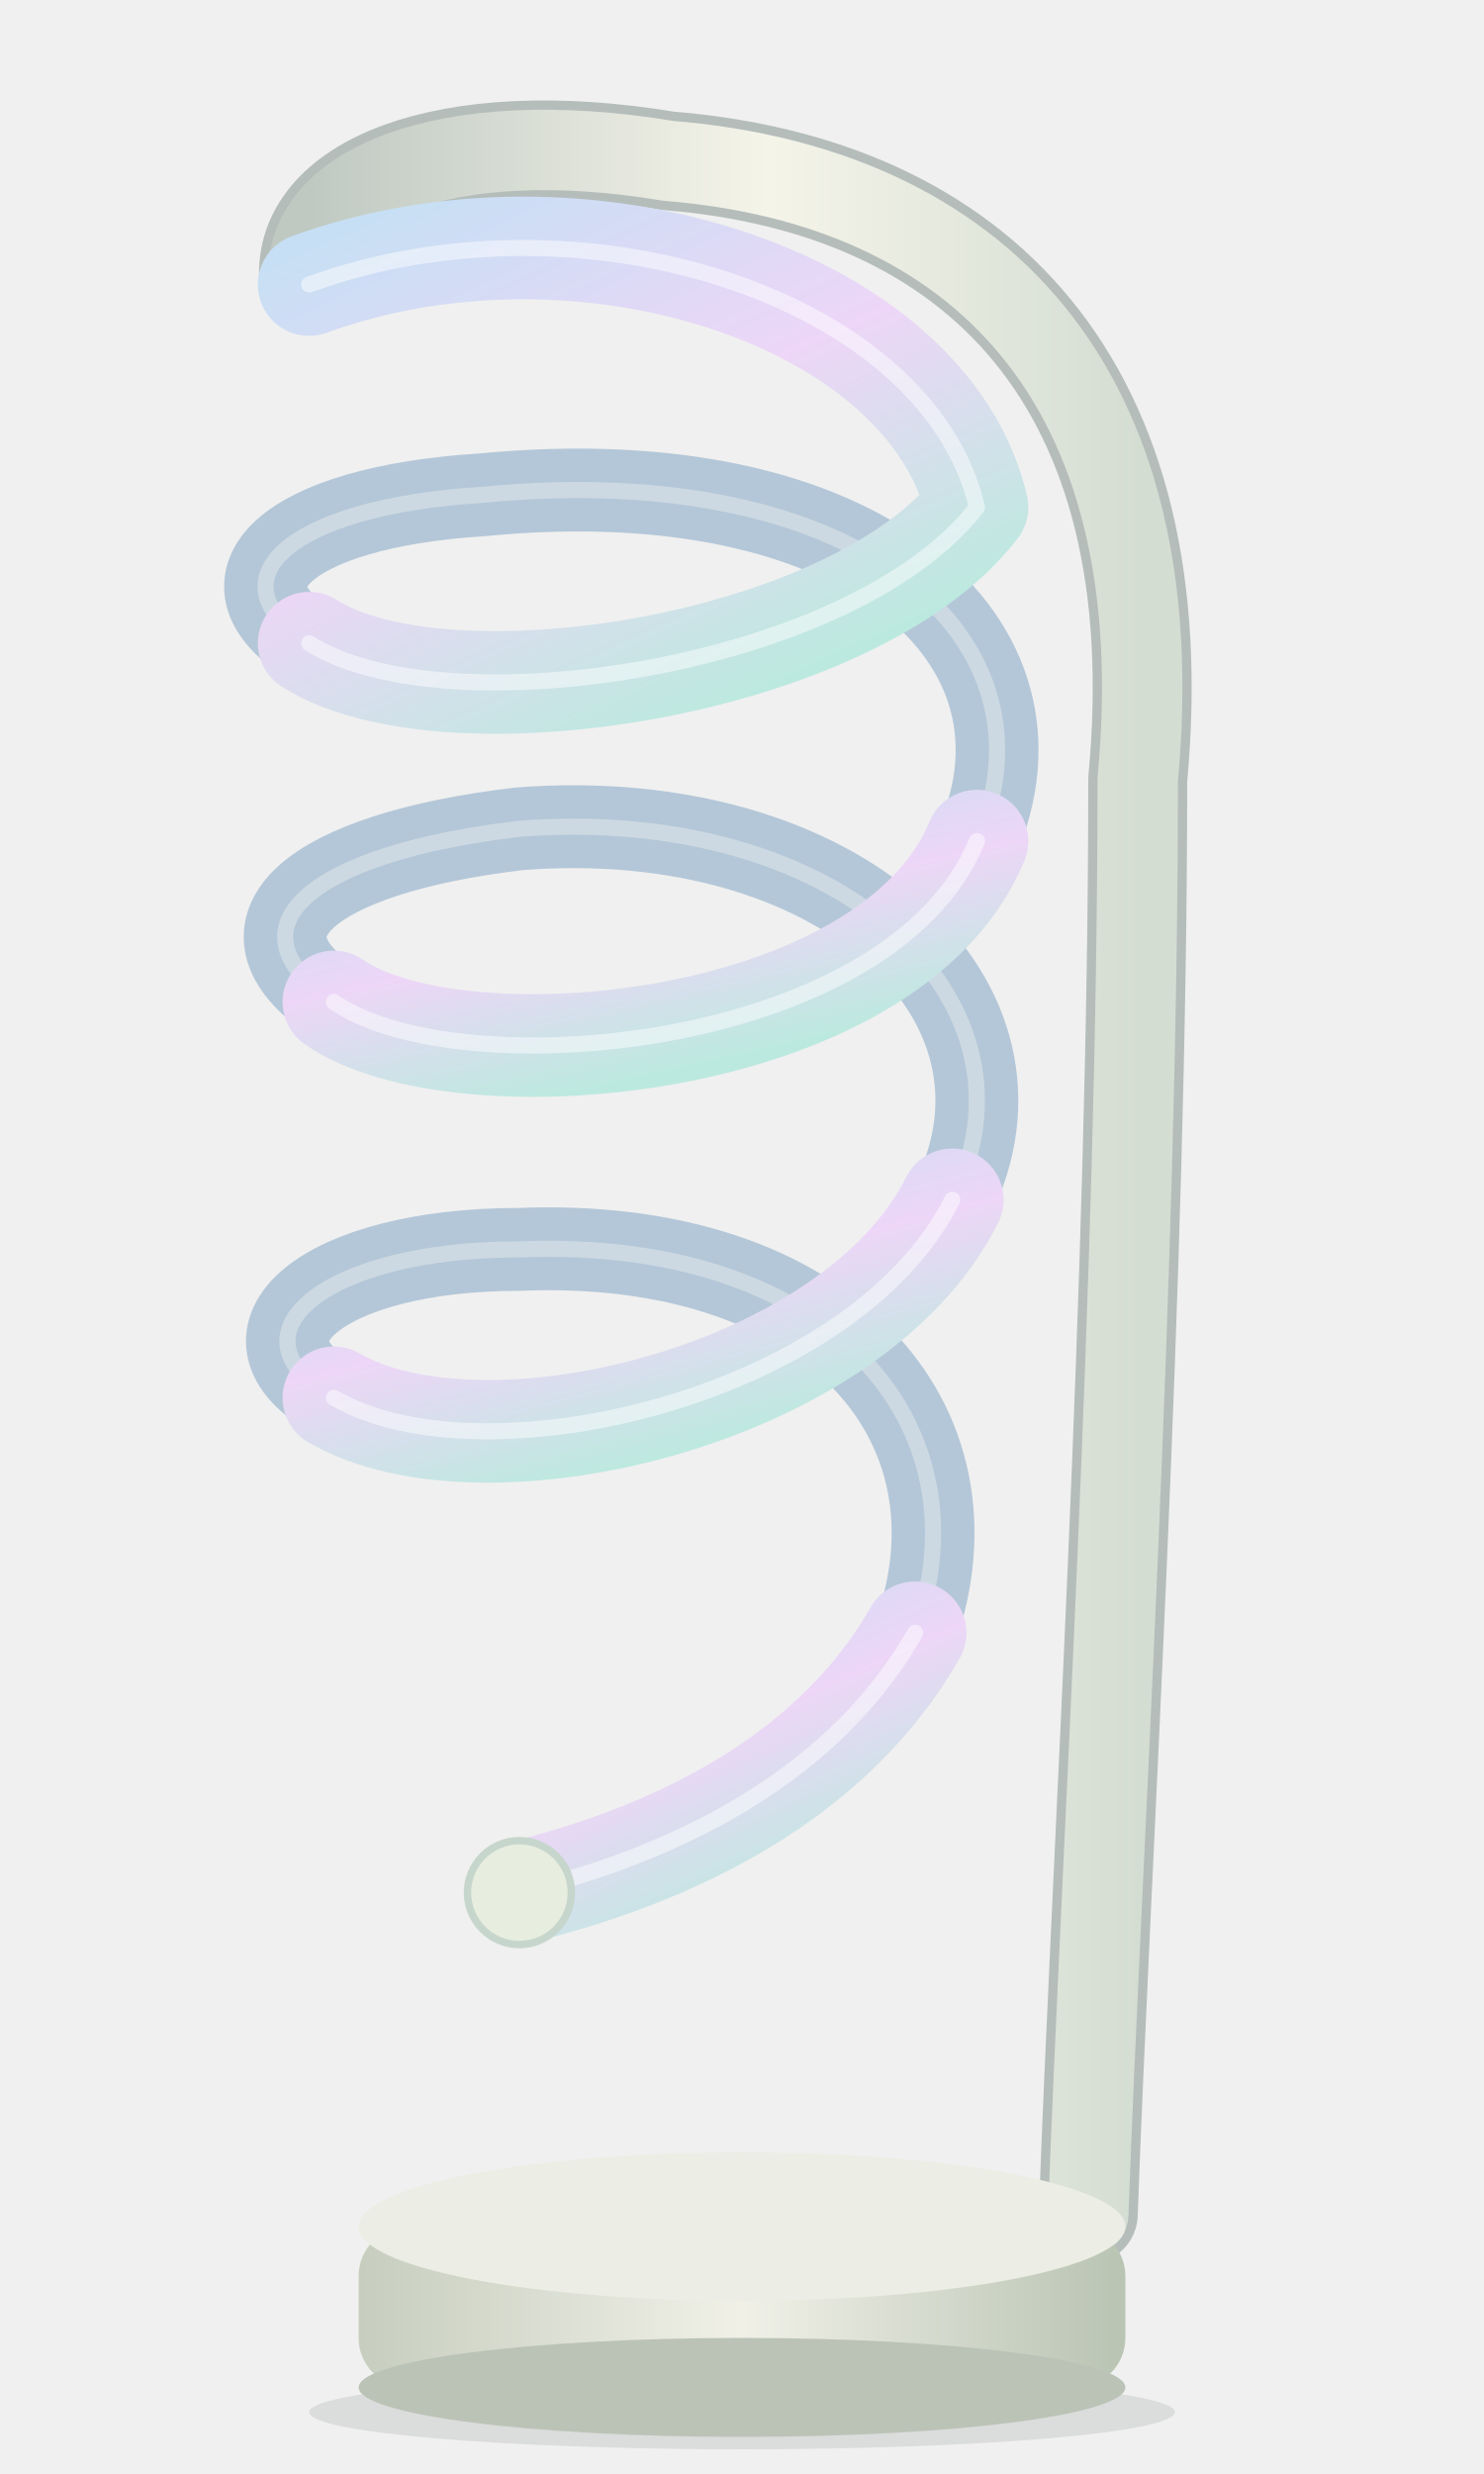
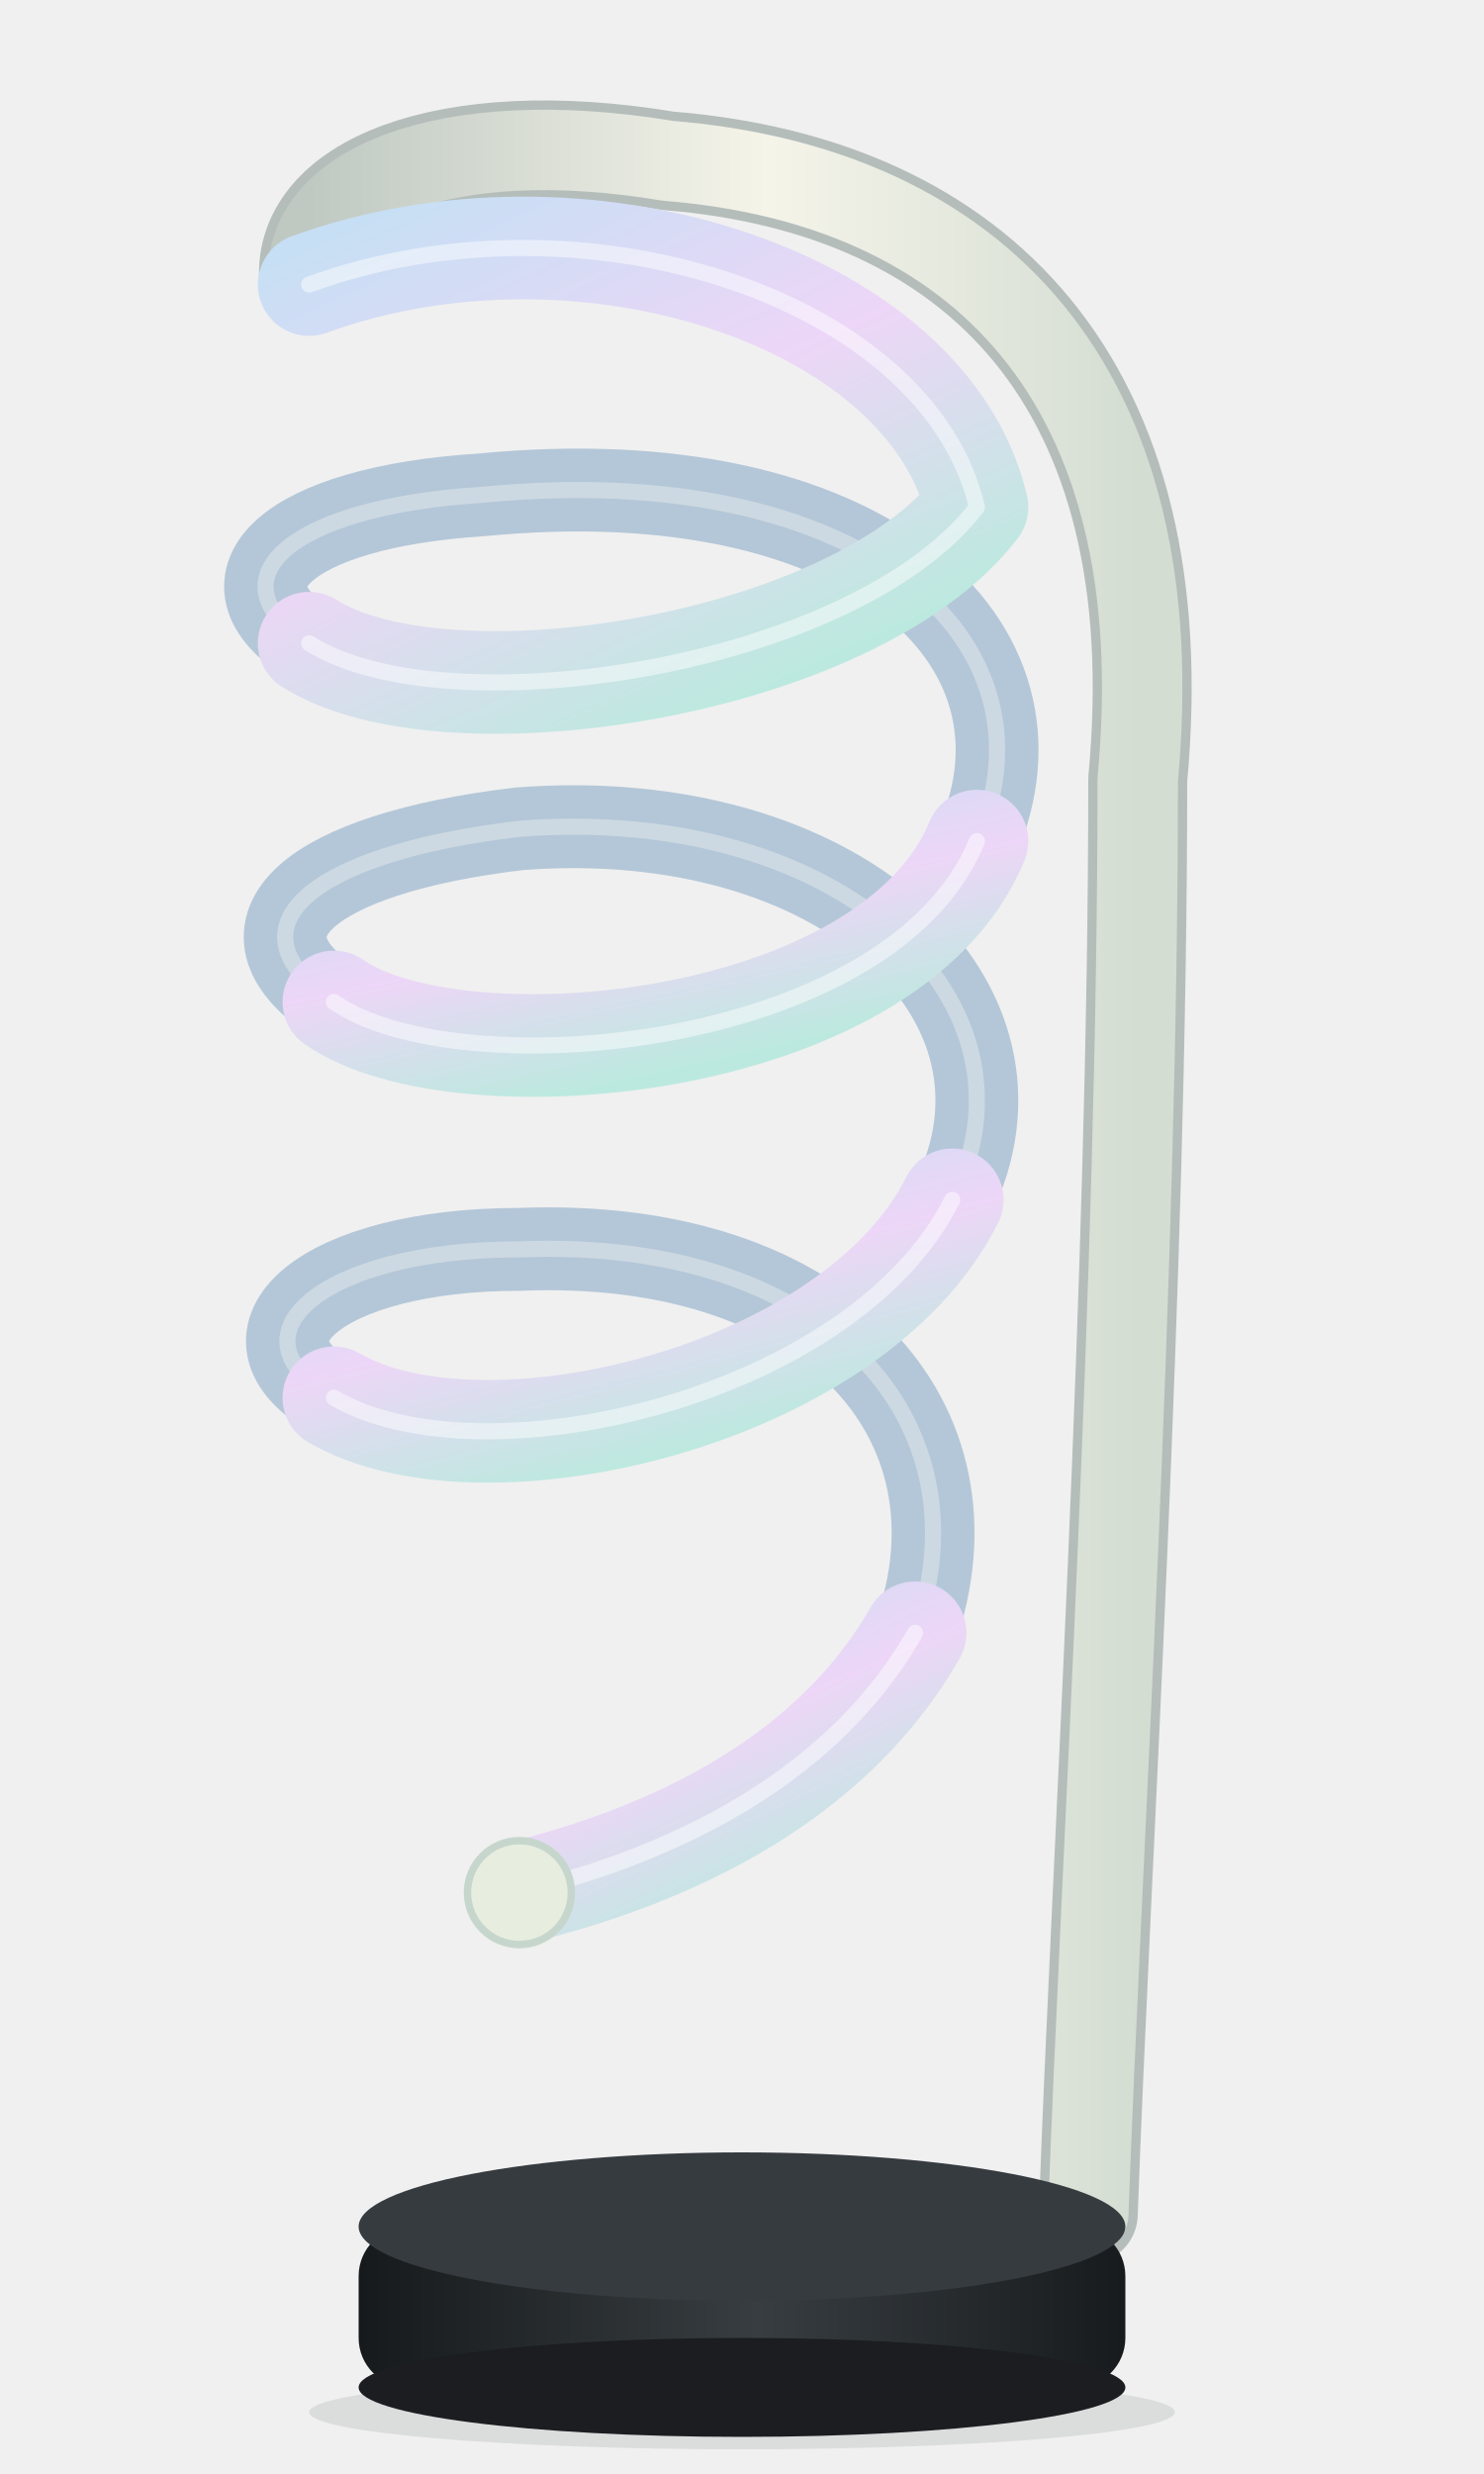
<svg xmlns="http://www.w3.org/2000/svg" class="lamp-artwork" data-lamp-artwork="corkscrew" viewBox="0 0 120 200" role="img" aria-label="Corkscrew lamp" focusable="false">
  <defs>
    <linearGradient id="asset-corkscrew-light" x1="0" y1="0" x2=".7" y2="1">
      <stop stop-color="#c7dff4" />
      <stop offset=".5" stop-color="#edd6f7" />
      <stop offset="1" stop-color="#bce9df" />
    </linearGradient>
    <linearGradient id="asset-corkscrew-support" x1="0" y1="0" x2="1" y2="0">
      <stop stop-color="#bfc9c2" />
      <stop offset=".55" stop-color="#f5f4e9" />
      <stop offset="1" stop-color="#d4ddd2" />
    </linearGradient>
    <linearGradient id="asset-corkscrew-base" x1="0" y1="0" x2="1" y2="0">
      <stop class="lamp-artwork-base-start" stop-color="#161a1c" />
      <stop class="lamp-artwork-base-middle" offset=".52" stop-color="#383d41" />
      <stop class="lamp-artwork-base-end" offset="1" stop-color="#171b1e" />
    </linearGradient>
-     <linearGradient id="asset-corkscrew-white-base" x1="0" y1="0" x2="1" y2="0">
-       <stop stop-color="#c7cebf" />
-       <stop offset=".5" stop-color="#f0f0e7" />
-       <stop offset="1" stop-color="#b9c4b3" />
-     </linearGradient>
  </defs>
  <g fill="none" stroke-linecap="round" stroke-linejoin="round">
    <path d="M88 179 C89 151 92 104 92 63 C95 31 79 15 54 13 C36 10 24 15 25 23" stroke="#b5bdbb" stroke-width="8" />
    <path d="M88 179 C89 151 92 104 92 63 C95 31 79 15 54 13 C36 10 24 15 25 23" stroke="url(#asset-corkscrew-support)" stroke-width="6.5" />
    <path d="M25 23 C47 15 75 24 79 41 C69 54 36 59 25 52 C17 47 23 41 39 40 C70 37 86 52 79 68 C72 85 37 88 27 81 C18 75 25 69 42 67 C68 65 85 81 77 97 C69 113 39 120 27 113 C18 108 26 101 42 101 C67 100 80 115 74 132 C66 146 50 151 42 153" stroke="#b4c7d8" stroke-width="6.7" />
    <path d="M25 23 C47 15 75 24 79 41 C69 54 36 59 25 52 C17 47 23 41 39 40 C70 37 86 52 79 68 C72 85 37 88 27 81 C18 75 25 69 42 67 C68 65 85 81 77 97 C69 113 39 120 27 113 C18 108 26 101 42 101 C67 100 80 115 74 132 C66 146 50 151 42 153" stroke="#ecf0ed" stroke-opacity=".45" stroke-width="1.3" />
    <path class="lamp-artwork-ribbon" d="M25 23 C47 15 75 24 79 41 C69 54 36 59 25 52" stroke="url(#asset-corkscrew-light)" stroke-width="8.3" />
    <path d="M25 23 C47 15 75 24 79 41 C69 54 36 59 25 52" stroke="#ffffff" stroke-opacity=".48" stroke-width="1.3" />
    <path class="lamp-artwork-ribbon" d="M79 68 C72 85 37 88 27 81" stroke="url(#asset-corkscrew-light)" stroke-width="8.3" />
    <path d="M79 68 C72 85 37 88 27 81" stroke="#ffffff" stroke-opacity=".48" stroke-width="1.3" />
    <path class="lamp-artwork-ribbon" d="M77 97 C69 113 39 120 27 113" stroke="url(#asset-corkscrew-light)" stroke-width="8.3" />
    <path d="M77 97 C69 113 39 120 27 113" stroke="#ffffff" stroke-opacity=".48" stroke-width="1.3" />
    <path class="lamp-artwork-ribbon" d="M74 132 C66 146 50 151 42 153" stroke="url(#asset-corkscrew-light)" stroke-width="8.3" />
    <path d="M74 132 C66 146 50 151 42 153" stroke="#ffffff" stroke-opacity=".48" stroke-width="1.3" />
    <circle cx="42" cy="153" r="4.2" fill="#e7eddf" stroke="#c6d6cc" stroke-width=".6" />
  </g>
-   <g class="lamp-artwork-base" data-base="light">
+   <g class="lamp-artwork-base" data-base="dark">
    <ellipse cx="60" cy="195" rx="35" ry="3" fill="#252b291a" />
-     <rect class="lamp-artwork-base-side" x="29" y="180" width="62" height="13" rx="4" fill="url(#asset-corkscrew-white-base)" />
-     <ellipse class="lamp-artwork-base-bottom" cx="60" cy="193" rx="31" ry="4" fill="#bbc3b7" />
-     <ellipse class="lamp-artwork-base-top" cx="60" cy="180" rx="31" ry="6" fill="#ecede4" />
+     <rect class="lamp-artwork-base-side" x="29" y="180" width="62" height="13" rx="4" fill="url(#asset-corkscrew-base)" />
+     <ellipse class="lamp-artwork-base-bottom" cx="60" cy="193" rx="31" ry="4" fill="#1b1d20" />
+     <ellipse class="lamp-artwork-base-top" cx="60" cy="180" rx="31" ry="6" fill="#363b40" />
  </g>
</svg>
